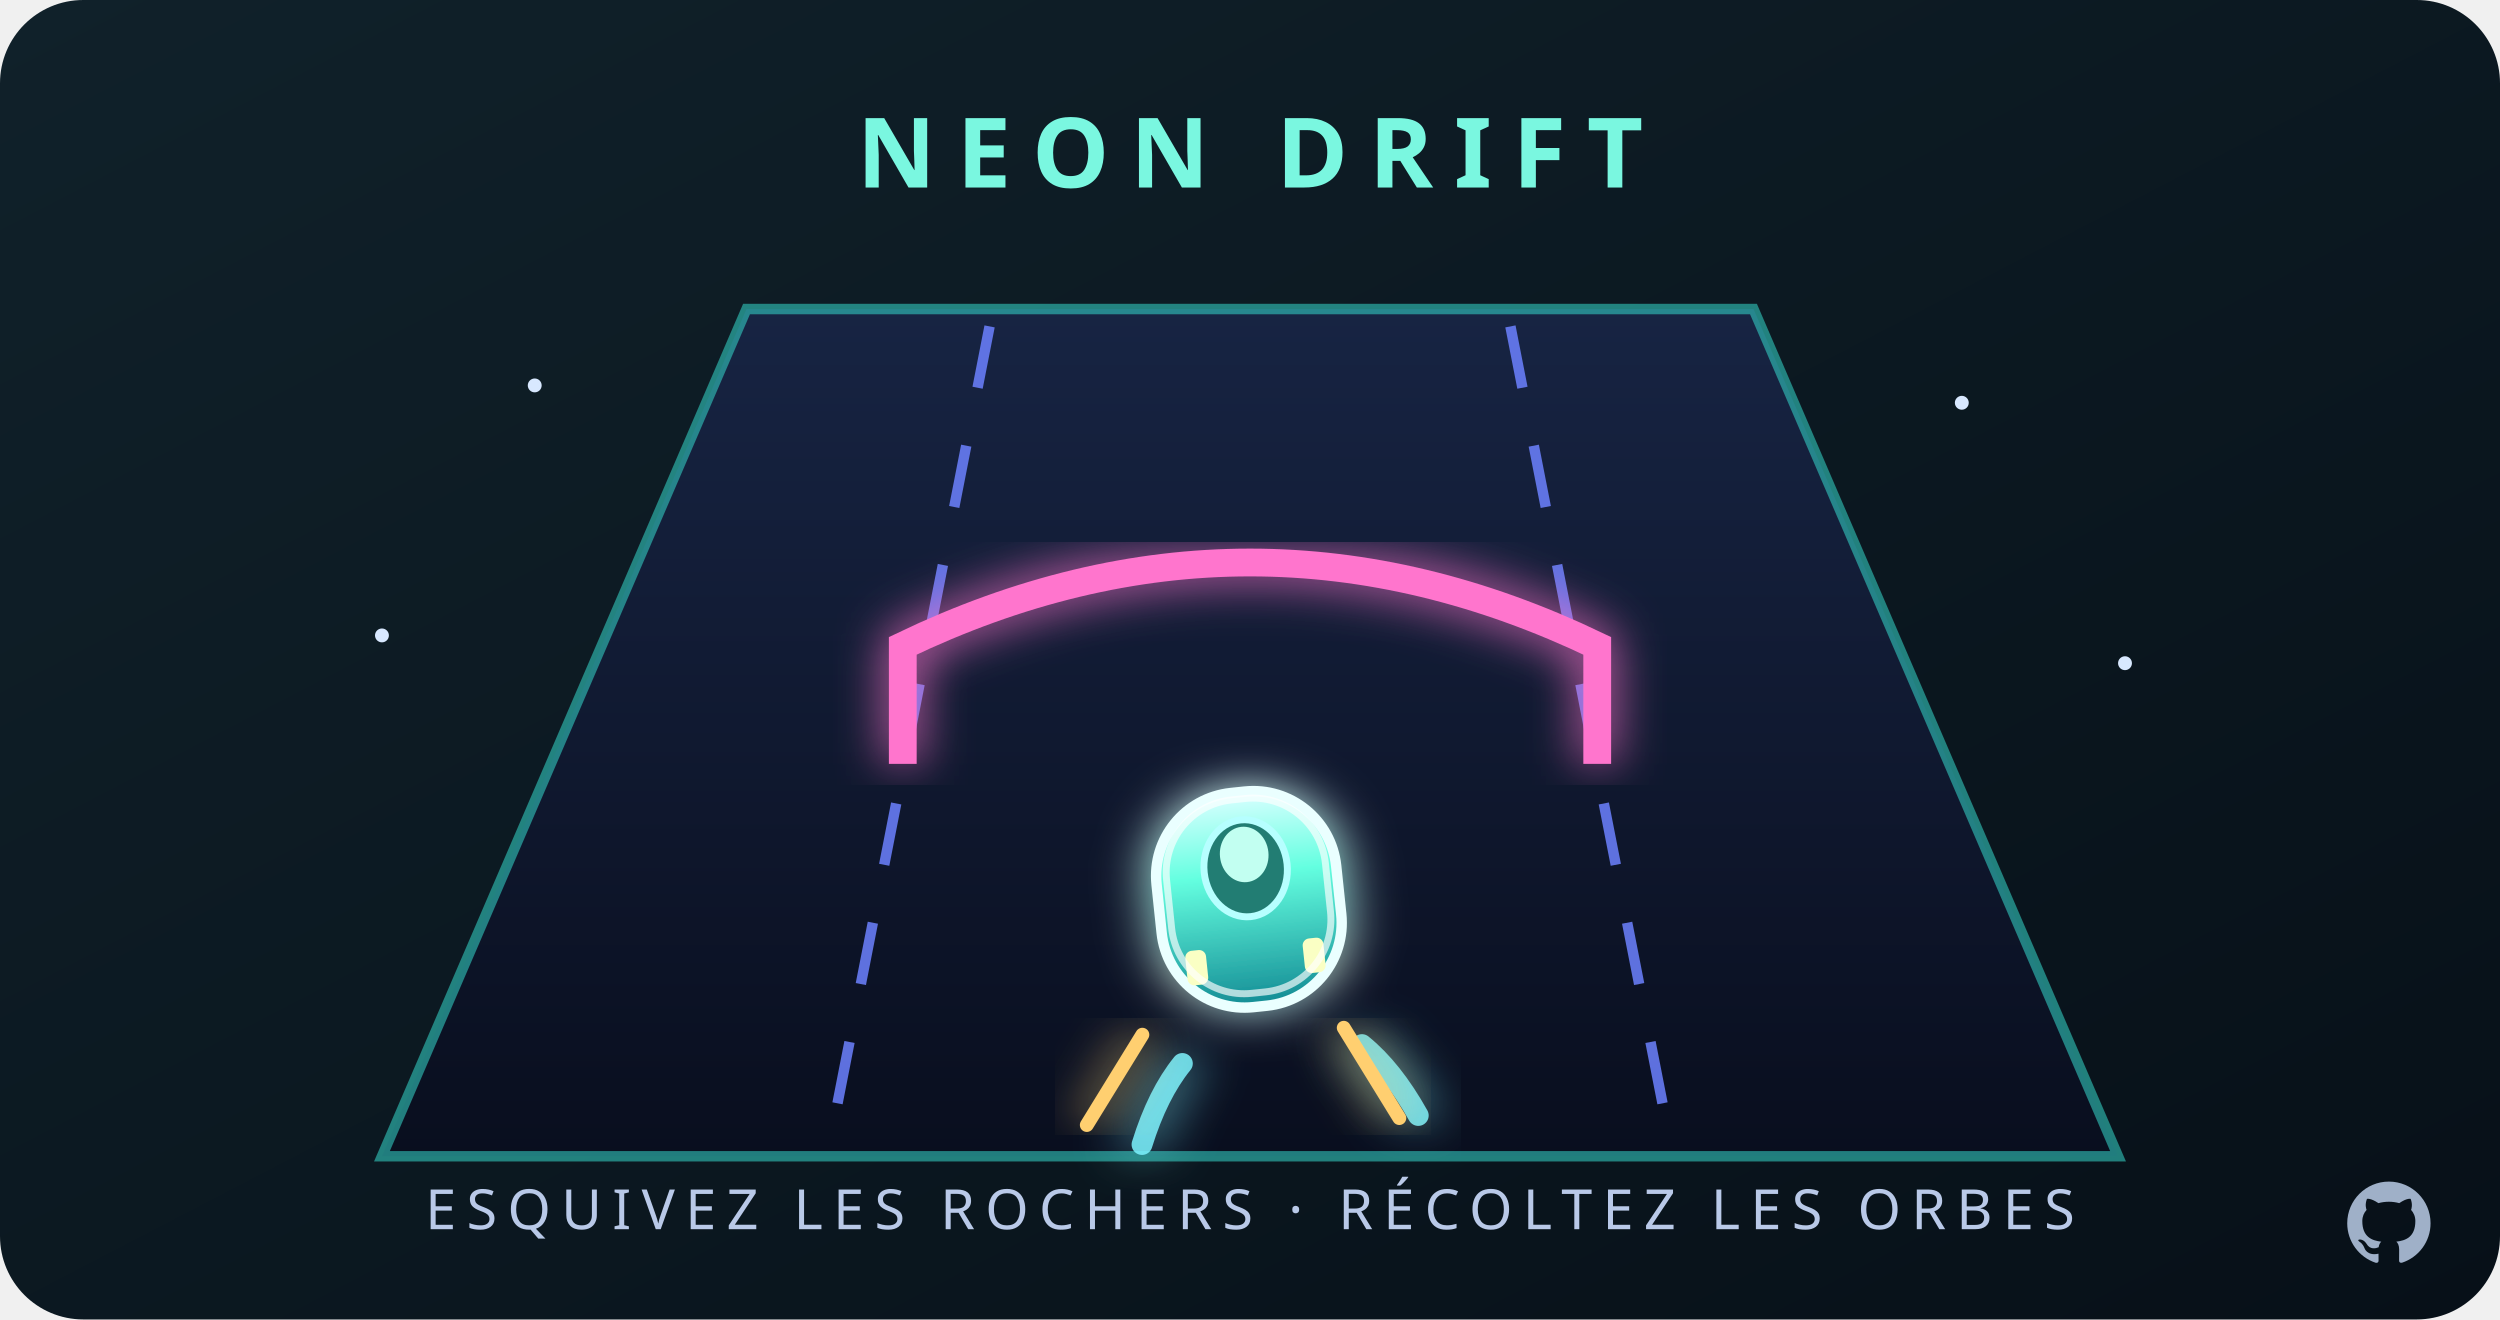
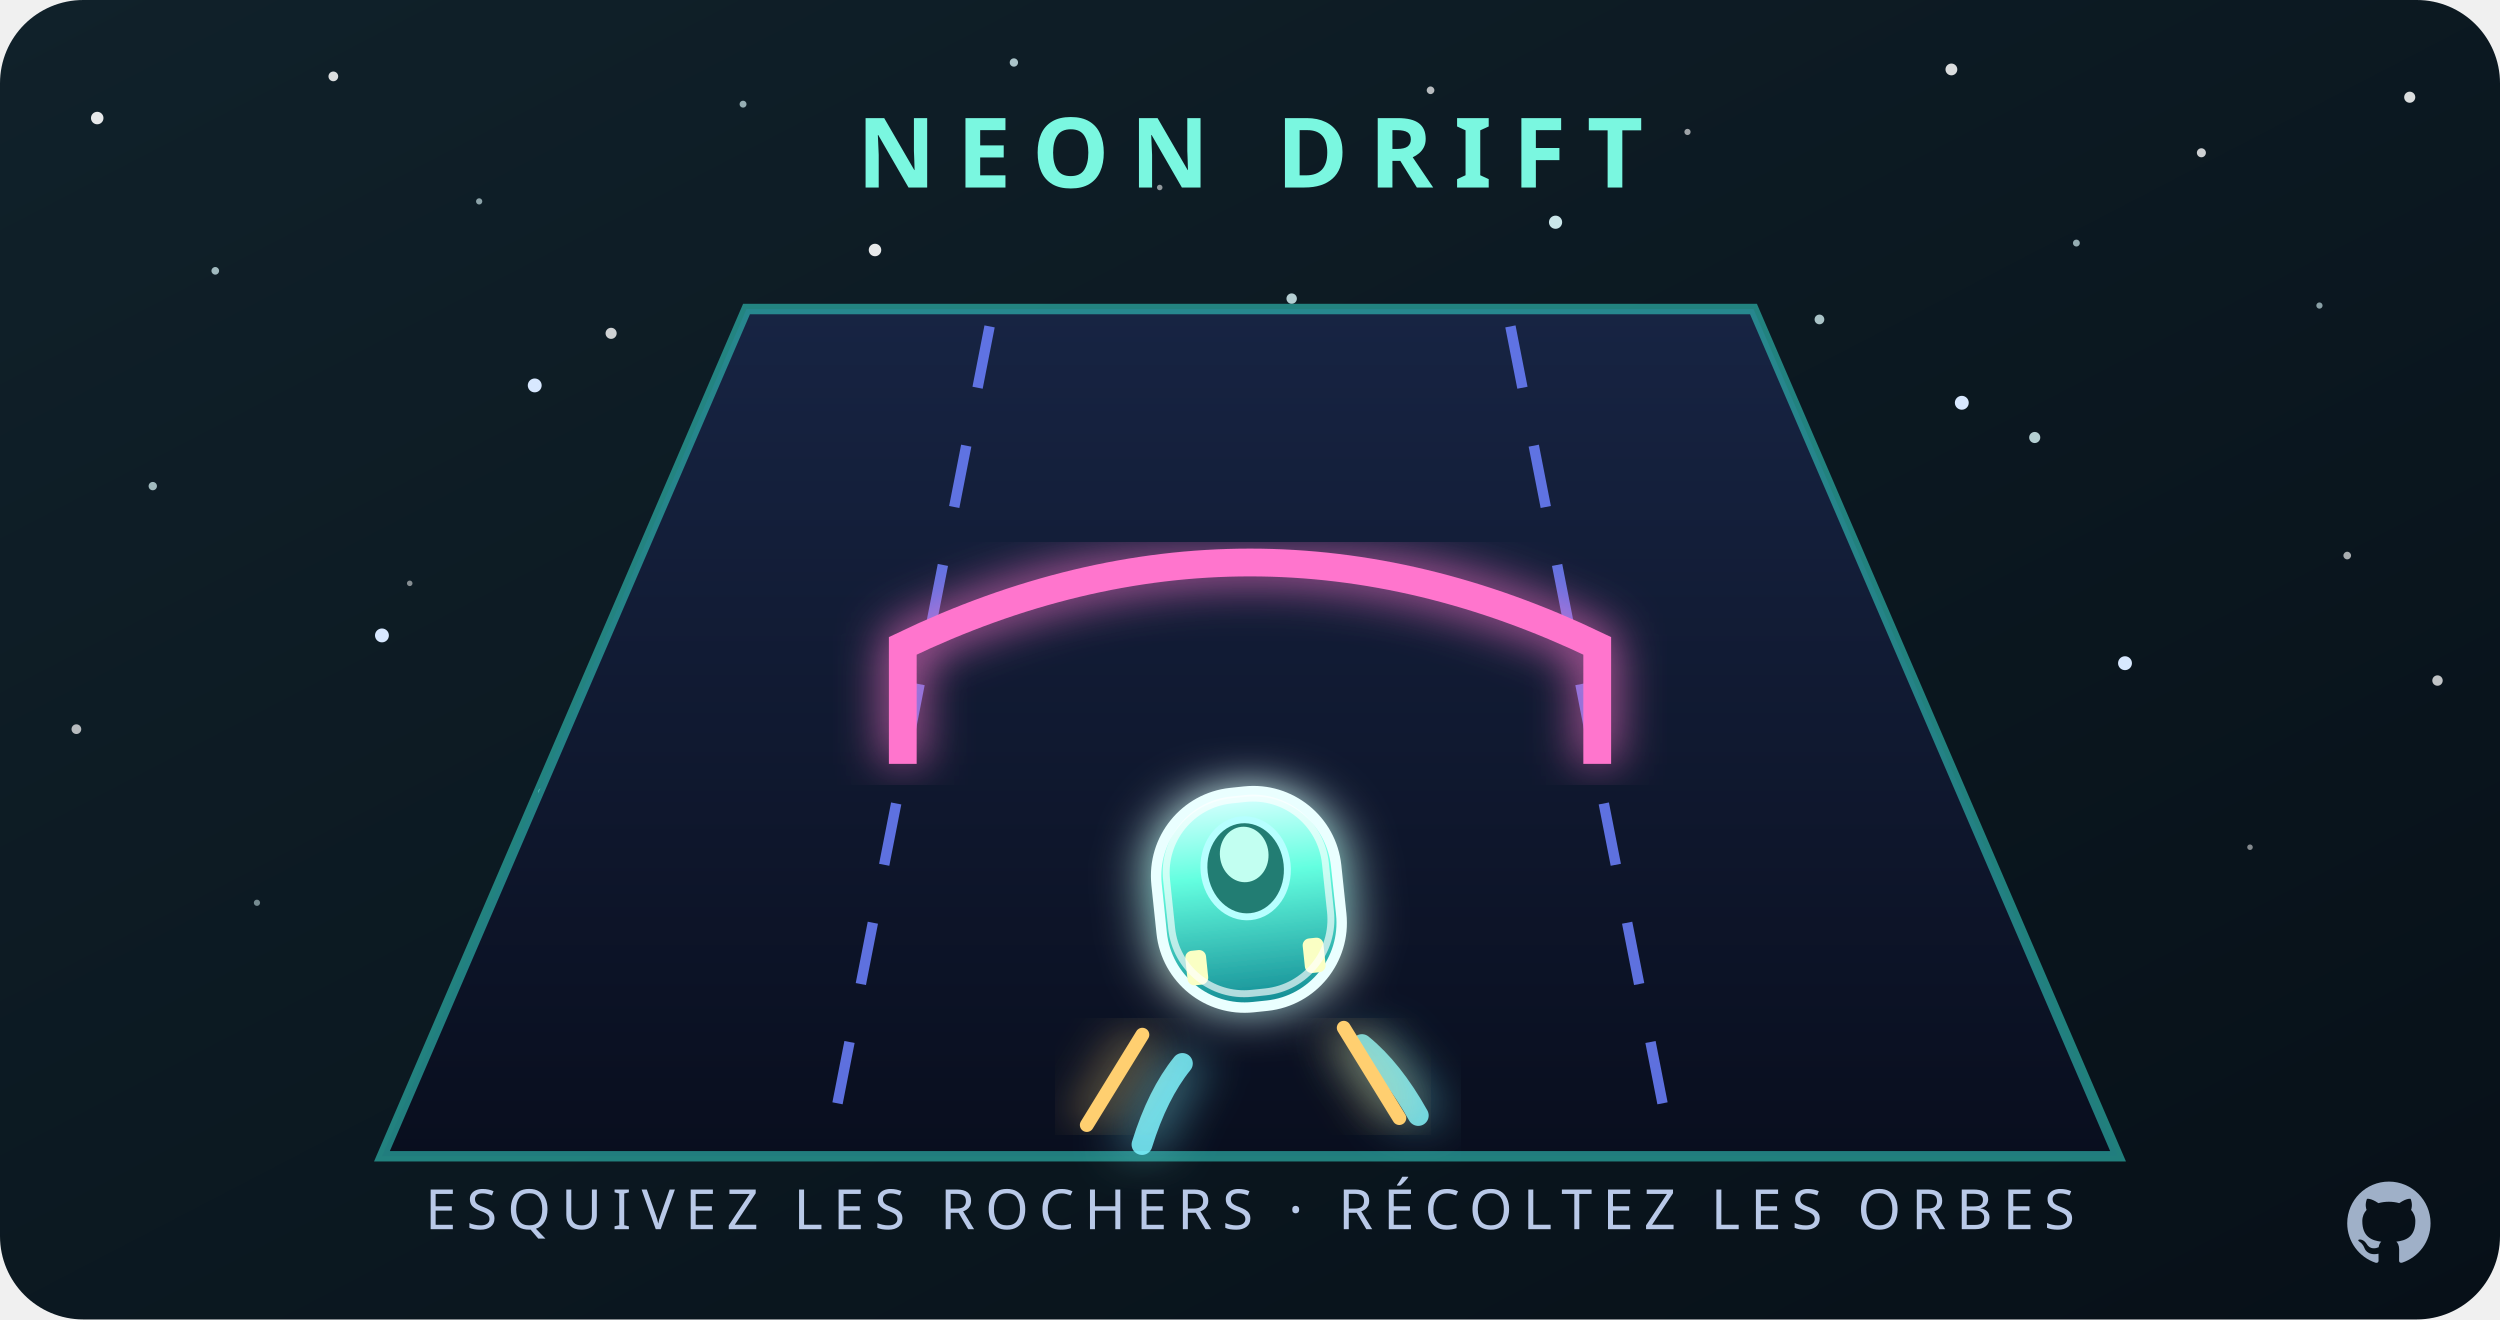
<svg xmlns="http://www.w3.org/2000/svg" viewBox="0 0 720 380" role="img" aria-labelledby="title desc">
  <defs>
    <linearGradient id="bg" y2="1">
      <stop stop-color="#10212a" />
      <stop offset="1" stop-color="#071018" />
    </linearGradient>
    <linearGradient id="road" x2="0" y2="1">
      <stop stop-color="#172443" />
      <stop offset="1" stop-color="#090e1e" />
    </linearGradient>
    <linearGradient id="car" x2="0" y2="1">
      <stop stop-color="#d9ffff" />
      <stop offset=".38" stop-color="#64ffe0" />
      <stop offset="1" stop-color="#138b94" />
    </linearGradient>
    <filter id="g">
      <feGaussianBlur stdDeviation="7" result="b" />
      <feMerge>
        <feMergeNode in="b" />
        <feMergeNode in="SourceGraphic" />
      </feMerge>
    </filter>
  </defs>
  <rect width="720" height="380" rx="24" fill="url(#bg)" />
+   <g class="stars" aria-hidden="true">
+     <circle cx="28" cy="34" r="1.8" fill="#ffffff" opacity="0.9" />
+     <circle cx="62" cy="78" r="1.1" fill="#dffcff" opacity="0.7" />
+     <circle cx="96" cy="22" r="1.4" fill="#ffffff" opacity="0.85" />
+     <circle cx="138" cy="58" r="0.9" fill="#dffcff" opacity="0.6" />
+     <circle cx="176" cy="96" r="1.6" fill="#ffffff" opacity="0.8" />
+     <circle cx="214" cy="30" r="1.0" fill="#dffcff" opacity="0.65" />
+     <circle cx="252" cy="72" r="1.8" fill="#ffffff" opacity="0.9" />
+     <circle cx="292" cy="18" r="1.2" fill="#dffcff" opacity="0.75" />
+     <circle cx="334" cy="54" r="0.8" fill="#ffffff" opacity="0.55" />
+     <circle cx="372" cy="86" r="1.5" fill="#dffcff" opacity="0.8" />
+     <circle cx="412" cy="26" r="1.1" fill="#ffffff" opacity="0.7" />
+     <circle cx="448" cy="64" r="1.9" fill="#dffcff" opacity="0.9" />
+     <circle cx="486" cy="38" r="0.9" fill="#ffffff" opacity="0.6" />
+     <circle cx="524" cy="92" r="1.4" fill="#dffcff" opacity="0.75" />
+     <circle cx="562" cy="20" r="1.7" fill="#ffffff" opacity="0.85" />
+     <circle cx="598" cy="70" r="1.0" fill="#dffcff" opacity="0.65" />
+     <circle cx="634" cy="44" r="1.3" fill="#ffffff" opacity="0.8" />
+     <circle cx="668" cy="88" r="0.9" fill="#dffcff" opacity="0.6" />
+     <circle cx="694" cy="28" r="1.6" fill="#ffffff" opacity="0.85" />
+     <circle cx="44" cy="140" r="1.2" fill="#dffcff" opacity="0.7" />
+     <circle cx="118" cy="168" r="0.8" fill="#ffffff" opacity="0.5" />
+     <circle cx="204" cy="132" r="1.5" fill="#dffcff" opacity="0.75" />
+     <circle cx="318" cy="152" r="1.0" fill="#ffffff" opacity="0.6" />
+     <circle cx="402" cy="118" r="1.3" fill="#dffcff" opacity="0.7" />
+     <circle cx="508" cy="146" r="0.9" fill="#ffffff" opacity="0.55" />
+     <circle cx="586" cy="126" r="1.6" fill="#dffcff" opacity="0.8" />
+     <circle cx="676" cy="160" r="1.1" fill="#ffffff" opacity="0.65" />
+     <circle cx="22" cy="210" r="1.4" fill="#ffffff" opacity="0.7" />
+     <circle cx="156" cy="228" r="1.0" fill="#dffcff" opacity="0.6" />
+     <circle cx="356" cy="204" r="0.8" fill="#ffffff" opacity="0.45" />
+     <circle cx="546" cy="218" r="1.2" fill="#dffcff" opacity="0.65" />
+     <circle cx="702" cy="196" r="1.5" fill="#ffffff" opacity="0.75" />
+     <circle cx="74" cy="260" r="0.9" fill="#dffcff" opacity="0.5" />
+     <circle cx="268" cy="248" r="1.3" fill="#ffffff" opacity="0.6" />
+     <circle cx="468" cy="262" r="1.1" fill="#dffcff" opacity="0.55" />
+     <circle cx="648" cy="244" r="0.8" fill="#ffffff" opacity="0.5" />
+   </g>
  <text x="360" y="54" text-anchor="middle" fill="#7af7e0" font-family="system-ui" font-weight="800" font-size="28" letter-spacing="6">NEON DRIFT</text>
  <path d="M215 89h290l105 244H110z" fill="url(#road)" stroke="#35d9cc" stroke-opacity=".55" stroke-width="3" />
  <path d="M285 94l-46 235M435 94l46 235" stroke="#6c81ff" stroke-width="3" stroke-dasharray="18 17" opacity=".85" />
  <path d="M170 220h380" stroke="#ff64bc" stroke-width="5" opacity=".85" filter="url(#g)" />
  <path d="M260 220v-34q100-48 200 0v34" fill="none" stroke="#ff75cd" stroke-width="8" filter="url(#g)" />
  <g transform="translate(360 262) rotate(-6)" filter="url(#g)">
    <path d="M-24 42q-8 8-14 22m66-22q8 8 14 22" stroke="#7df3ff" stroke-width="6" stroke-linecap="round" opacity=".85" />
    <rect x="-26" y="-34" width="52" height="62" rx="24" fill="url(#car)" stroke="#eaffff" stroke-width="3" />
    <ellipse cx="0" cy="-12" rx="12" ry="14" fill="#237d73" stroke="#b6ffff" stroke-width="2" />
    <ellipse cx="0" cy="-16" rx="7" ry="8" fill="#c2fff1" />
    <rect x="-20" y="10" width="6" height="10" rx="2" fill="#faffc4" />
    <rect x="14" y="10" width="6" height="10" rx="2" fill="#faffc4" />
    <rect x="-23" y="-32" width="46" height="56" rx="21" fill="none" stroke="#ffffffa8" stroke-width="2" />
  </g>
  <path d="M329 298l-16 26m74-28 16 26" stroke="#ffcf70" stroke-width="4" stroke-linecap="round" filter="url(#g)" />
  <g fill="#d8e8ff">
    <circle cx="154" cy="111" r="2" />
    <circle cx="565" cy="116" r="2" />
    <circle cx="110" cy="183" r="2" />
    <circle cx="612" cy="191" r="2" />
  </g>
  <text x="360" y="354" text-anchor="middle" fill="#b9c9e8" font-family="system-ui" font-size="16" letter-spacing="3">ESQUIVEZ LES ROCHERS · RÉCOLTEZ LES ORBES</text>
  <a href="https://github.com/kewinMarchand/neon-drift" target="_blank" rel="noopener noreferrer" aria-label="Code source de neon-drift sur GitHub">
    <g transform="translate(676,340)">
      <path d="M12 .297c-6.63 0-12 5.373-12 12 0 5.303 3.438 9.8 8.205 11.385.6.113.82-.258.82-.577 0-.285-.01-1.04-.015-2.04-3.338.724-4.042-1.61-4.042-1.61C4.422 18.07 3.633 17.7 3.633 17.7c-1.087-.744.084-.729.084-.729 1.205.084 1.838 1.236 1.838 1.236 1.07 1.835 2.809 1.305 3.495.998.108-.776.417-1.305.76-1.605-2.665-.3-5.466-1.332-5.466-5.93 0-1.31.465-2.38 1.235-3.22-.135-.303-.54-1.523.105-3.176 0 0 1.005-.322 3.3 1.23.96-.267 1.98-.399 3-.405 1.02.006 2.04.138 3 .405 2.28-1.552 3.285-1.23 3.285-1.23.645 1.653.24 2.873.12 3.176.765.84 1.23 1.91 1.23 3.22 0 4.61-2.805 5.625-5.475 5.92.42.36.81 1.096.81 2.22 0 1.606-.015 2.896-.015 3.286 0 .315.21.69.825.57C20.565 22.092 24 17.592 24 12.297c0-6.627-5.373-12-12-12" fill="#9fb0c8" />
    </g>
  </a>
</svg>
